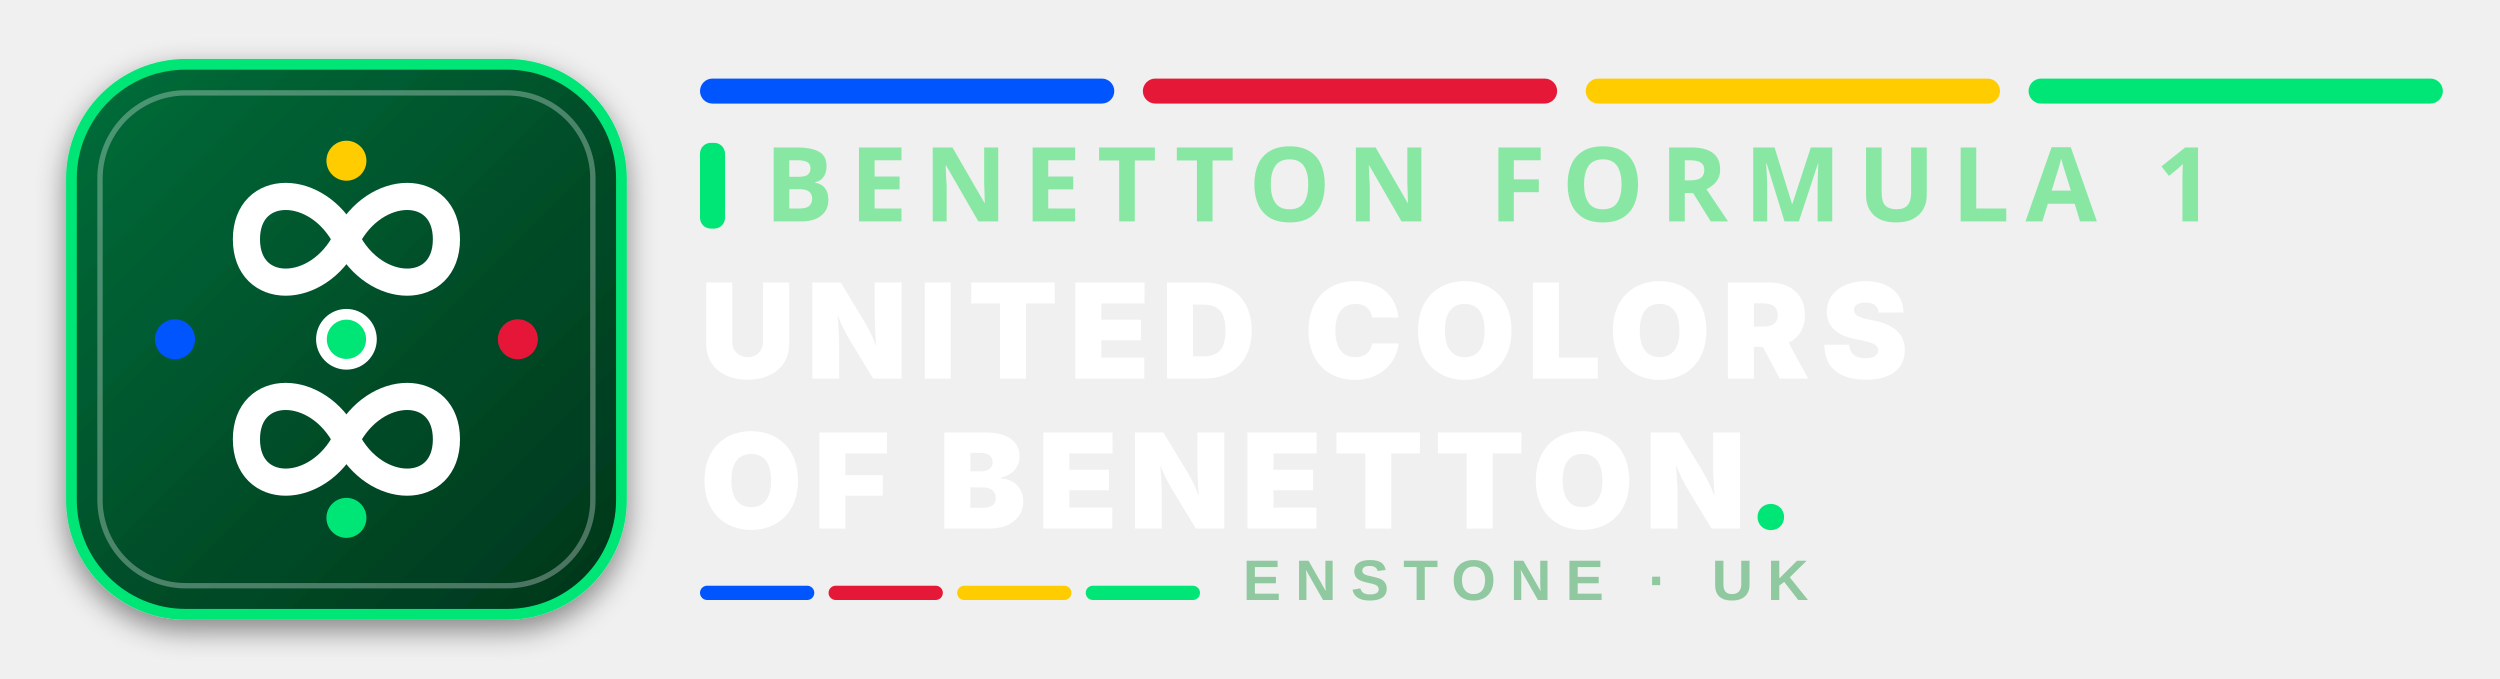
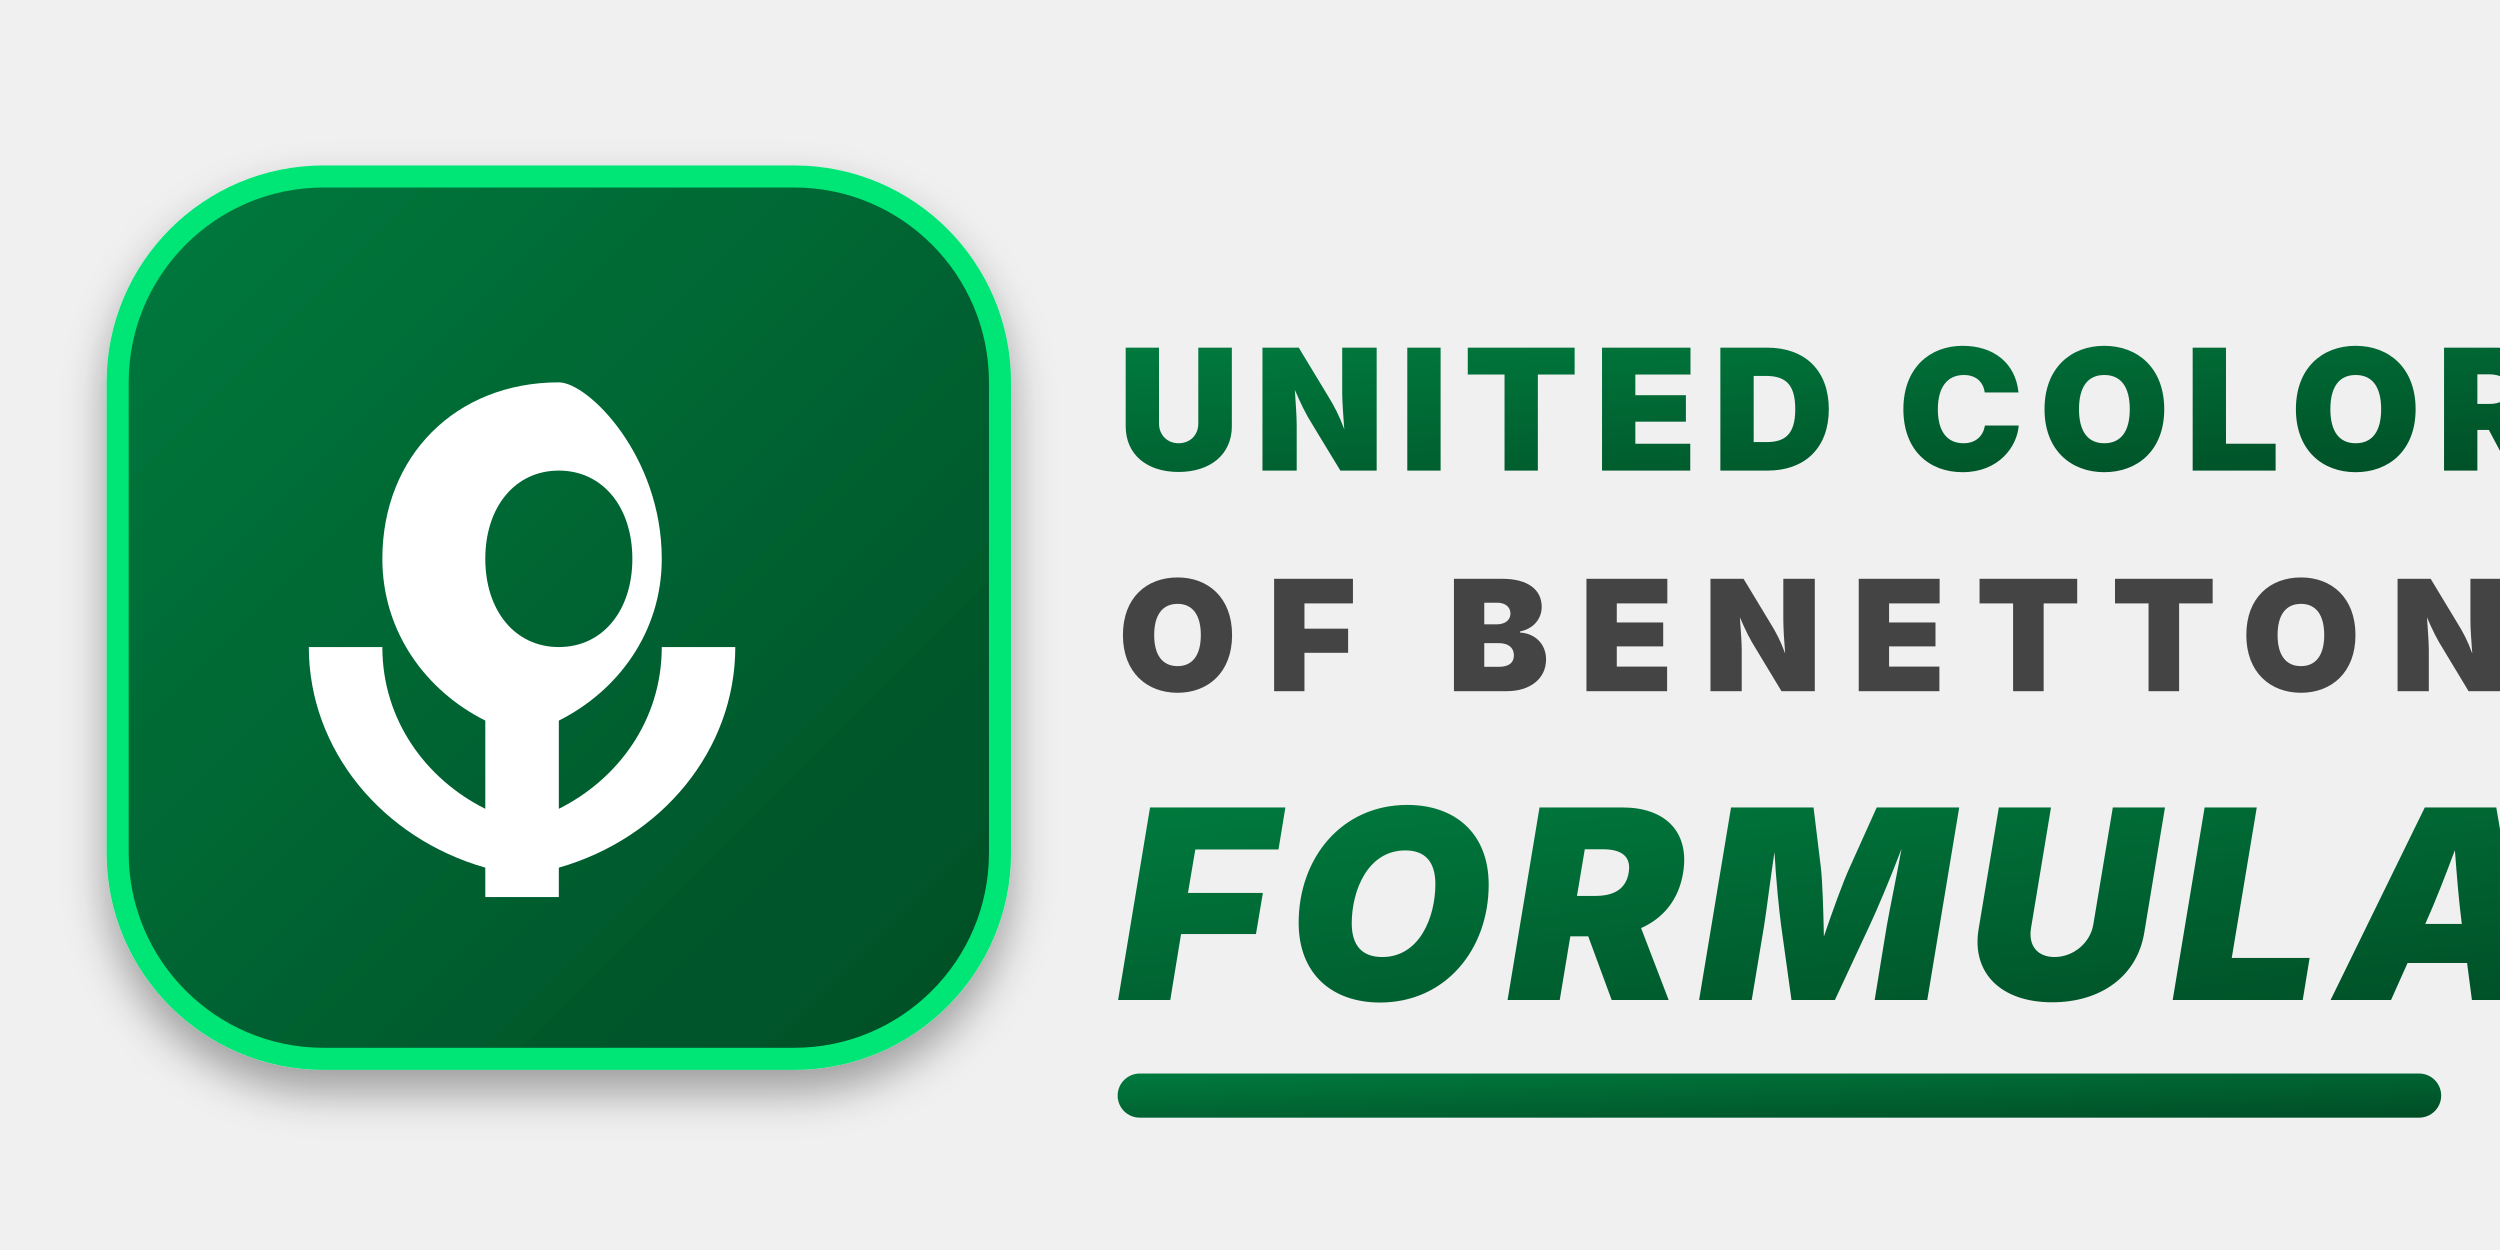
- <svg xmlns="http://www.w3.org/2000/svg" viewBox="0 0 350 95" width="100%" height="100%">
+ <svg xmlns="http://www.w3.org/2000/svg" viewBox="0 0 170 85" width="170" height="85">
  <defs>
-     <linearGradient id="benettonGreen" x1="0%" y1="0%" x2="100%" y2="100%">
-       <stop offset="0%" stop-color="#006E3A" />
-       <stop offset="50%" stop-color="#00502A" />
-       <stop offset="100%" stop-color="#00351B" />
+     <linearGradient id="buGreen" x1="0%" y1="0%" x2="100%" y2="100%">
+       <stop offset="0%" stop-color="#007A3E" />
+       <stop offset="100%" stop-color="#004D25" />
    </linearGradient>
-     <linearGradient id="emeraldGlow" x1="0%" y1="0%" x2="100%" y2="0%">
-       <stop offset="0%" stop-color="#00E676" />
-       <stop offset="100%" stop-color="#00B0FF" />
-     </linearGradient>
-     <filter id="benettonShadow" x="-10%" y="-10%" width="120%" height="120%">
-       <feDropShadow dx="0" dy="1.5" stdDeviation="2" flood-color="#000000" flood-opacity="0.45" />
+     <filter id="buDrop" x="-10%" y="-10%" width="120%" height="120%">
+       <feDropShadow dx="0" dy="1.5" stdDeviation="1.5" flood-color="#000000" flood-opacity="0.35" />
    </filter>
  </defs>
-   <g transform="translate(10, 9)" filter="url(#benettonShadow)">
-     <rect x="0" y="0" width="77" height="77" rx="16" fill="url(#benettonGreen)" stroke="#00E676" stroke-width="1.5" />
-     <rect x="4" y="4" width="69" height="69" rx="12" fill="none" stroke="#FFFFFF" stroke-width="0.75" stroke-opacity="0.3" />
-     <g transform="translate(38.5, 38.5)">
-       <path d="M-14,-14 C-14,-22 -4,-22 0,-14 C4,-22 14,-22 14,-14 C14,-6 4,-6 0,-14 C-4,-6 -14,-6 -14,-14 Z" fill="none" stroke="#FFFFFF" stroke-width="3.8" stroke-linecap="round" stroke-linejoin="round" />
-       <path d="M-14,14 C-14,6 -4,6 0,14 C4,6 14,6 14,14 C14,22 4,22 0,14 C-4,22 -14,22 -14,14 Z" fill="none" stroke="#FFFFFF" stroke-width="3.8" stroke-linecap="round" stroke-linejoin="round" />
-       <circle cx="0" cy="0" r="3.5" fill="#00E676" stroke="#FFFFFF" stroke-width="1.5" />
-       <circle cx="-24" cy="0" r="2.8" fill="#0055FF" />
-       <circle cx="24" cy="0" r="2.8" fill="#E51937" />
-       <circle cx="0" cy="-25" r="2.8" fill="#FFCC00" />
-       <circle cx="0" cy="25" r="2.8" fill="#00E676" />
-     </g>
+   <g transform="translate(8, 12)" filter="url(#buDrop)">
+     <rect x="0" y="0" width="60" height="60" rx="14" fill="url(#buGreen)" stroke="#00E676" stroke-width="1.5" />
+     <path d="M 30 14 C 23 14 18 19 18 26 C 18 31 21 35 25 37 L 25 43 C 21 41 18 37 18 32 L 13 32 C 13 39 18 45 25 47 L 25 49 L 30 49 L 30 47 C 37 45 42 39 42 32 L 37 32 C 37 37 34 41 30 43 L 30 37 C 34 35 37 31 37 26 C 37 19 32 14 30 14 Z M 30 20 C 33 20 35 22.5 35 26 C 35 29.5 33 32 30 32 C 27 32 25 29.5 25 26 C 25 22.5 27 20 30 20 Z" fill="#FFFFFF" fill-rule="evenodd" />
  </g>
-   <g transform="translate(98, 11)">
-     <g transform="translate(0, 0)">
-       <rect x="0" y="0" width="58" height="3.5" rx="1.75" fill="#0055FF" />
-       <rect x="62" y="0" width="58" height="3.5" rx="1.75" fill="#E51937" />
-       <rect x="124" y="0" width="58" height="3.5" rx="1.75" fill="#FFCC00" />
-       <rect x="186" y="0" width="58" height="3.5" rx="1.75" fill="#00E676" />
-     </g>
-     <g transform="translate(0, 20)">
-       <rect x="0" y="-11" width="3.5" height="12" rx="1.5" fill="#00E676" />
-       <text x="9" y="0" font-family="'Montserrat', 'Arial Black', sans-serif" font-weight="900" font-size="14.5" fill="#88E8A3" letter-spacing="2.2">
-         BENETTON FORMULA 1
-       </text>
-     </g>
-     <text x="0" y="42" font-family="'Montserrat', 'Arial Black', -apple-system, sans-serif" font-weight="900" font-size="18.5" fill="#FFFFFF" letter-spacing="1.5">
-       UNITED COLORS
-     </text>
-     <text x="0" y="63" font-family="'Montserrat', 'Arial Black', -apple-system, sans-serif" font-weight="900" font-size="18.5" fill="#FFFFFF" letter-spacing="1.5">
-       OF BENETTON<tspan fill="#00E676">.</tspan>
-     </text>
-     <g transform="translate(0, 71)">
-       <rect x="0" y="0" width="16" height="2" rx="1" fill="#0055FF" />
-       <rect x="18" y="0" width="16" height="2" rx="1" fill="#E51937" />
-       <rect x="36" y="0" width="16" height="2" rx="1" fill="#FFCC00" />
-       <rect x="54" y="0" width="16" height="2" rx="1" fill="#00E676" />
-       <text x="76" y="2" font-family="'Montserrat', 'Helvetica Neue', Arial, sans-serif" font-weight="700" font-size="8" fill="#90C8A0" letter-spacing="2">
-         ENSTONE · UK
-       </text>
-     </g>
+   <g transform="translate(76, 0)">
+     <text x="0" y="32" font-family="'Titillium Web', system-ui, -apple-system, sans-serif" font-size="11.5" font-weight="900" fill="url(#buGreen)" letter-spacing="1">UNITED COLORS</text>
+     <text x="0" y="47" font-family="'Titillium Web', system-ui, -apple-system, sans-serif" font-size="10.5" font-weight="900" fill="#444444" letter-spacing="2">OF BENETTON</text>
+     <text x="0" y="68" font-family="'Titillium Web', system-ui, -apple-system, 'Segoe UI', Arial Black, sans-serif" font-size="18" font-weight="900" font-style="italic" fill="url(#buGreen)" letter-spacing="1">FORMULA 1</text>
+     <rect x="0" y="73" width="90" height="3" rx="1.5" fill="url(#buGreen)" />
  </g>
</svg>
